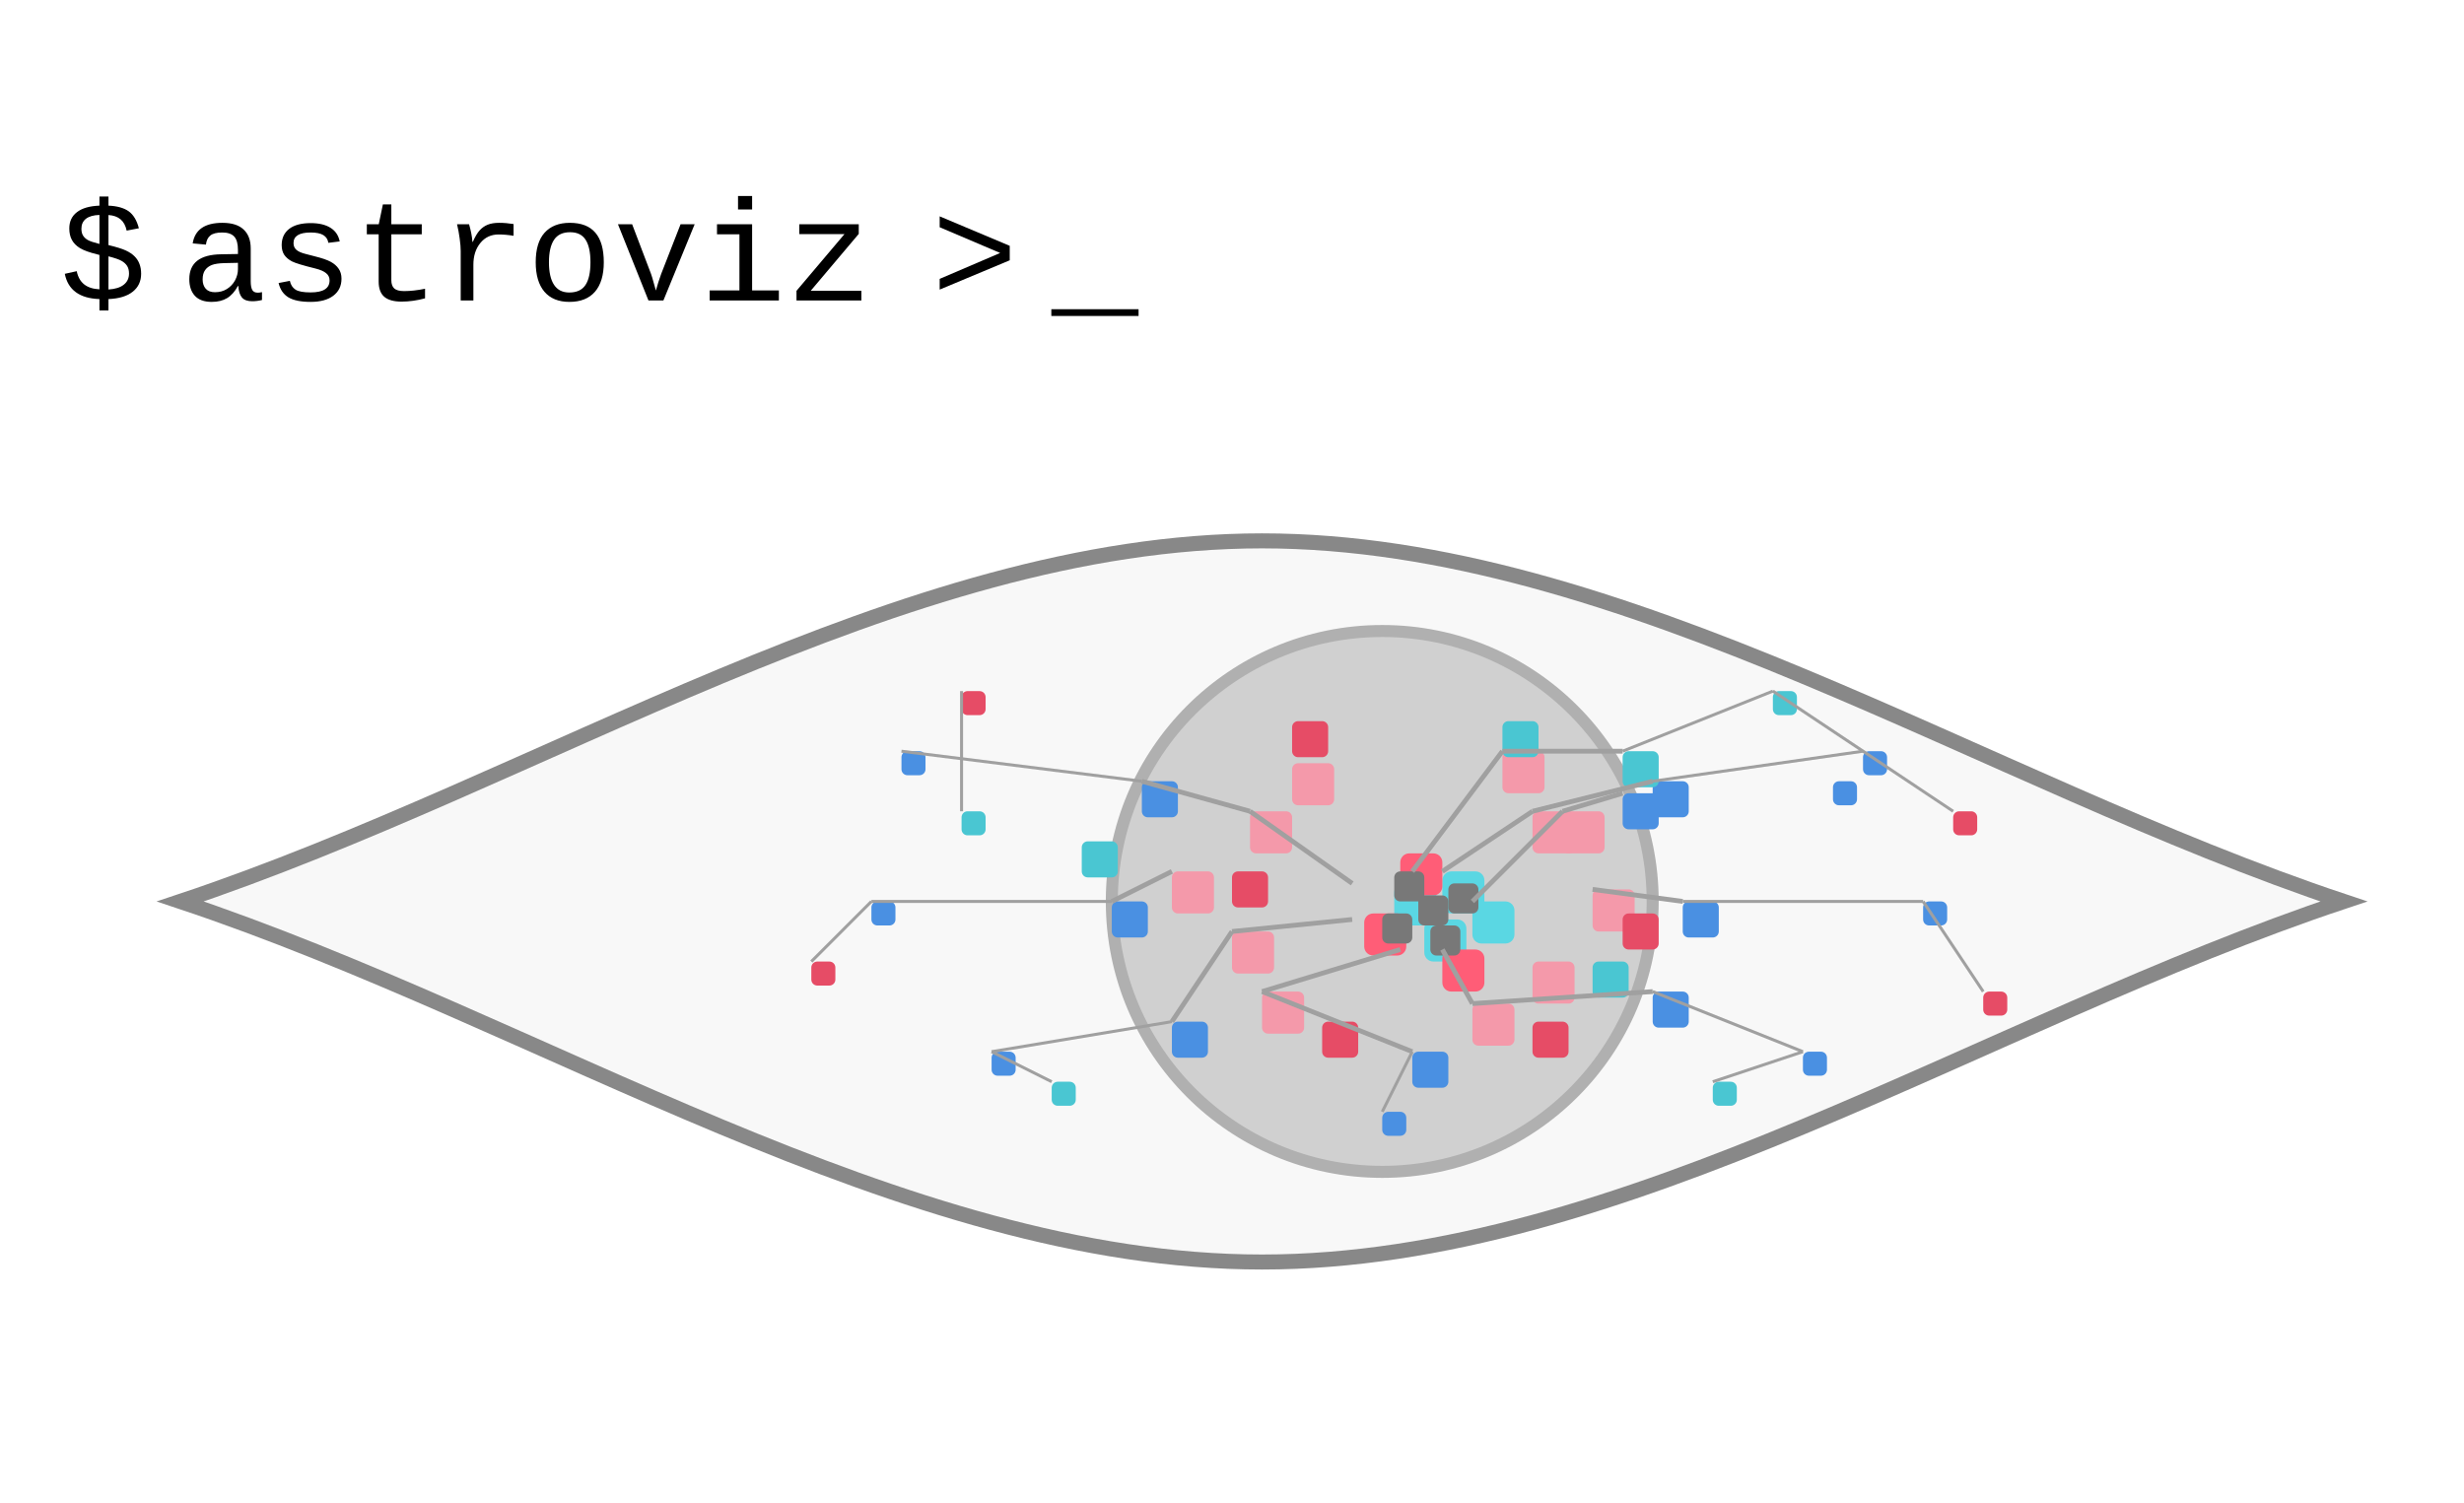
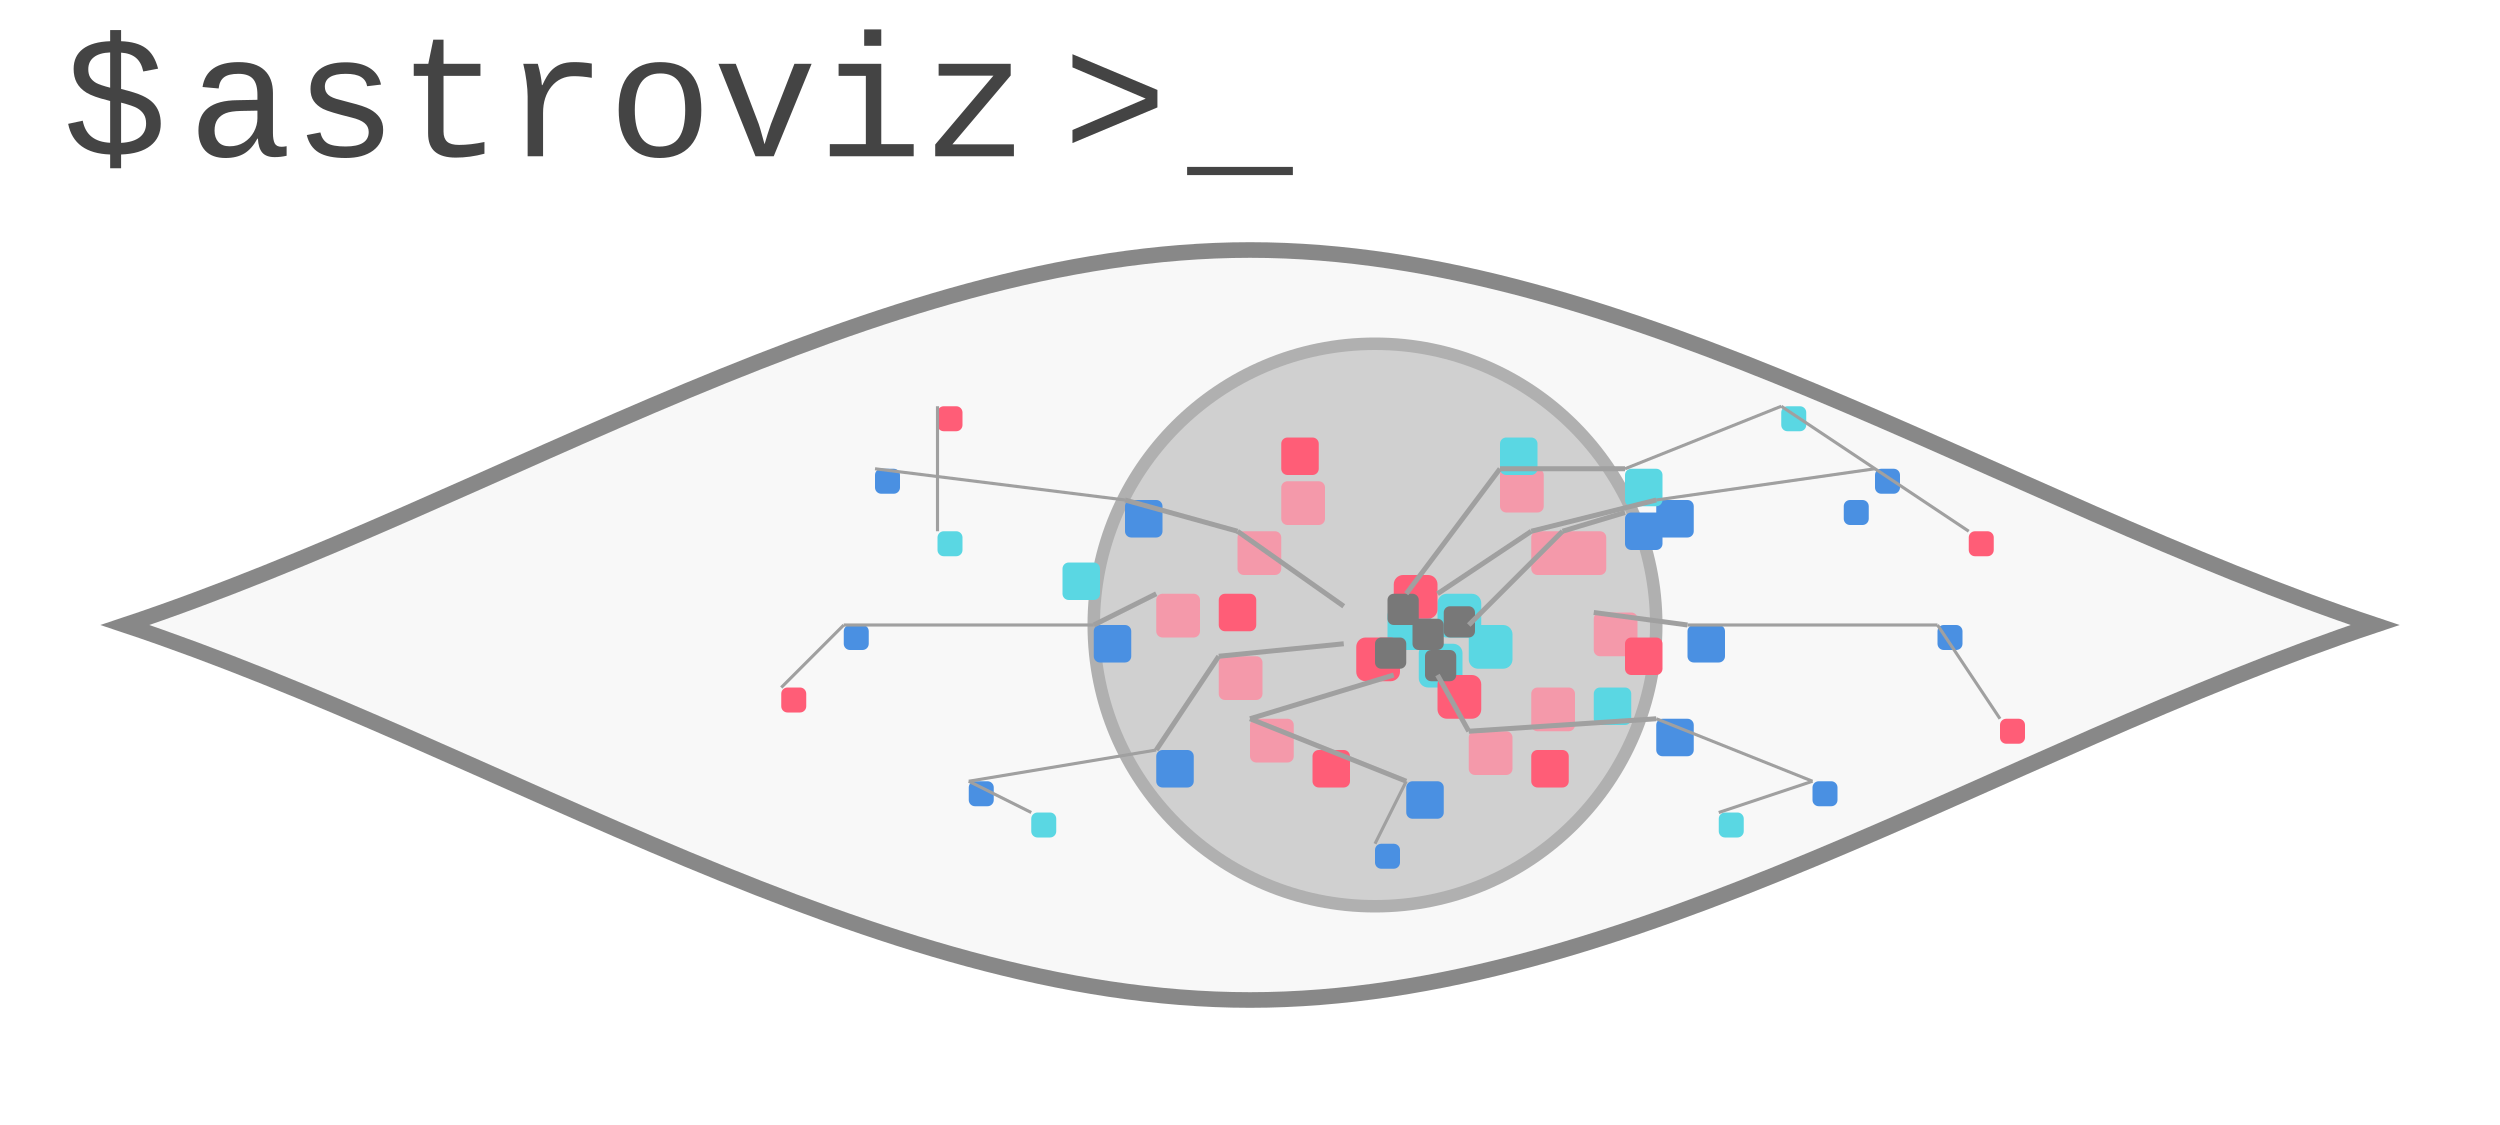
- <svg xmlns="http://www.w3.org/2000/svg" xmlns:xlink="http://www.w3.org/1999/xlink" viewBox="-10 0 410 250">
-   <text x="0" y="50" font-family="'Courier New', monospace" font-size="24" fill="#000000">
-     <tspan x="0" y="50">$</tspan>
-     <tspan x="20" y="50"> astroviz</tspan>
-     <tspan x="145" y="50"> &gt;</tspan>
-     <tspan id="cursor" x="165" y="50">_</tspan>
+ <svg xmlns="http://www.w3.org/2000/svg" xmlns:xlink="http://www.w3.org/1999/xlink" viewBox="0 50 400 180">
+   <text x="10" y="75" font-family="'Courier New', monospace" font-size="28" fill="#444444">
+     <tspan x="10" y="75">$</tspan>
+     <tspan x="30" y="75"> astroviz</tspan>
+     <tspan x="170" y="75"> &gt;</tspan>
+     <tspan id="cursor" x="190" y="75">_</tspan>
  </text>
  <animate xlink:href="#cursor" attributeName="opacity" values="0;1;1;0" dur="1.5s" repeatCount="indefinite" />
  <path d="M200,90            C140,90 80,130 20,150            C80,170 140,210 200,210            C260,210 320,170 380,150            C320,130 260,90 200,90 Z" fill="#f8f8f8" stroke="#888888" stroke-width="2.5" />
  <circle cx="220" cy="150" r="45" fill="#d0d0d0" stroke="#b0b0b0" stroke-width="2" />
  <rect x="230" y="145" width="7" height="7" fill="#5ad7e3" rx="1.5" ry="1.5" />
  <rect x="222" y="147" width="7" height="7" fill="#5ad7e3" rx="1.5" ry="1.5" />
  <rect x="227" y="153" width="7" height="7" fill="#5ad7e3" rx="1.5" ry="1.5" />
  <rect x="235" y="150" width="7" height="7" fill="#5ad7e3" rx="1.5" ry="1.5" />
  <rect x="223" y="142" width="7" height="7" fill="#ff5d77" rx="1.5" ry="1.5" />
  <rect x="217" y="152" width="7" height="7" fill="#ff5d77" rx="1.5" ry="1.5" />
  <rect x="230" y="158" width="7" height="7" fill="#ff5d77" rx="1.5" ry="1.5" />
  <rect x="226" y="149" width="5" height="5" fill="#787878" rx="1" ry="1" />
  <rect x="222" y="145" width="5" height="5" fill="#787878" rx="1" ry="1" />
  <rect x="231" y="147" width="5" height="5" fill="#787878" rx="1" ry="1" />
  <rect x="220" y="152" width="5" height="5" fill="#787878" rx="1" ry="1" />
  <rect x="228" y="154" width="5" height="5" fill="#787878" rx="1" ry="1" />
  <rect x="245" y="135" width="7" height="7" fill="#f499aa" rx="1" ry="1" />
  <rect x="198" y="135" width="7" height="7" fill="#f499aa" rx="1" ry="1" />
  <rect x="195" y="155" width="7" height="7" fill="#f499aa" rx="1" ry="1" />
  <rect x="245" y="160" width="7" height="7" fill="#f499aa" rx="1" ry="1" />
  <rect x="240" y="125" width="7" height="7" fill="#f499aa" rx="1" ry="1" />
  <rect x="205" y="127" width="7" height="7" fill="#f499aa" rx="1" ry="1" />
  <rect x="185" y="145" width="7" height="7" fill="#f499aa" rx="1" ry="1" />
  <rect x="200" y="165" width="7" height="7" fill="#f499aa" rx="1" ry="1" />
  <rect x="235" y="167" width="7" height="7" fill="#f499aa" rx="1" ry="1" />
  <rect x="255" y="148" width="7" height="7" fill="#f499aa" rx="1" ry="1" />
  <rect x="250" y="135" width="7" height="7" fill="#f499aa" rx="1" ry="1" />
  <rect x="265" y="130" width="6" height="6" fill="#4a90e2" rx="1" ry="1" />
  <rect x="180" y="130" width="6" height="6" fill="#4a90e2" rx="1" ry="1" />
  <rect x="175" y="150" width="6" height="6" fill="#4a90e2" rx="1" ry="1" />
  <rect x="185" y="170" width="6" height="6" fill="#4a90e2" rx="1" ry="1" />
  <rect x="225" y="175" width="6" height="6" fill="#4a90e2" rx="1" ry="1" />
  <rect x="265" y="165" width="6" height="6" fill="#4a90e2" rx="1" ry="1" />
  <rect x="270" y="150" width="6" height="6" fill="#4a90e2" rx="1" ry="1" />
  <rect x="260" y="132" width="6" height="6" fill="#4a90e2" rx="1" ry="1" />
-   <rect x="170" y="140" width="6" height="6" fill="#4ac6d2" rx="1" ry="1" />
-   <rect x="255" y="160" width="6" height="6" fill="#4ac6d2" rx="1" ry="1" />
-   <rect x="260" y="125" width="6" height="6" fill="#4ac6d2" rx="1" ry="1" />
-   <rect x="240" y="120" width="6" height="6" fill="#4ac6d2" rx="1" ry="1" />
-   <rect x="205" y="120" width="6" height="6" fill="#e64c66" rx="1" ry="1" />
-   <rect x="195" y="145" width="6" height="6" fill="#e64c66" rx="1" ry="1" />
-   <rect x="210" y="170" width="6" height="6" fill="#e64c66" rx="1" ry="1" />
-   <rect x="245" y="170" width="6" height="6" fill="#e64c66" rx="1" ry="1" />
-   <rect x="260" y="152" width="6" height="6" fill="#e64c66" rx="1" ry="1" />
+   <rect x="170" y="140" width="6" height="6" fill="#5ad7e3" rx="1" ry="1" />
+   <rect x="255" y="160" width="6" height="6" fill="#5ad7e3" rx="1" ry="1" />
+   <rect x="260" y="125" width="6" height="6" fill="#5ad7e3" rx="1" ry="1" />
+   <rect x="240" y="120" width="6" height="6" fill="#5ad7e3" rx="1" ry="1" />
+   <rect x="205" y="120" width="6" height="6" fill="#ff5d77" rx="1" ry="1" />
+   <rect x="195" y="145" width="6" height="6" fill="#ff5d77" rx="1" ry="1" />
+   <rect x="210" y="170" width="6" height="6" fill="#ff5d77" rx="1" ry="1" />
+   <rect x="245" y="170" width="6" height="6" fill="#ff5d77" rx="1" ry="1" />
+   <rect x="260" y="152" width="6" height="6" fill="#ff5d77" rx="1" ry="1" />
  <rect x="300" y="125" width="4" height="4" fill="#4a90e2" rx="1" ry="1" />
  <rect x="140" y="125" width="4" height="4" fill="#4a90e2" rx="1" ry="1" />
  <rect x="135" y="150" width="4" height="4" fill="#4a90e2" rx="1" ry="1" />
  <rect x="155" y="175" width="4" height="4" fill="#4a90e2" rx="1" ry="1" />
  <rect x="220" y="185" width="4" height="4" fill="#4a90e2" rx="1" ry="1" />
  <rect x="290" y="175" width="4" height="4" fill="#4a90e2" rx="1" ry="1" />
  <rect x="310" y="150" width="4" height="4" fill="#4a90e2" rx="1" ry="1" />
  <rect x="295" y="130" width="4" height="4" fill="#4a90e2" rx="1" ry="1" />
-   <rect x="285" y="115" width="4" height="4" fill="#4ac6d2" rx="1" ry="1" />
-   <rect x="150" y="135" width="4" height="4" fill="#4ac6d2" rx="1" ry="1" />
-   <rect x="165" y="180" width="4" height="4" fill="#4ac6d2" rx="1" ry="1" />
-   <rect x="275" y="180" width="4" height="4" fill="#4ac6d2" rx="1" ry="1" />
-   <rect x="315" y="135" width="4" height="4" fill="#e64c66" rx="1" ry="1" />
-   <rect x="125" y="160" width="4" height="4" fill="#e64c66" rx="1" ry="1" />
-   <rect x="150" y="115" width="4" height="4" fill="#e64c66" rx="1" ry="1" />
-   <rect x="320" y="165" width="4" height="4" fill="#e64c66" rx="1" ry="1" />
+   <rect x="285" y="115" width="4" height="4" fill="#5ad7e3" rx="1" ry="1" />
+   <rect x="150" y="135" width="4" height="4" fill="#5ad7e3" rx="1" ry="1" />
+   <rect x="165" y="180" width="4" height="4" fill="#5ad7e3" rx="1" ry="1" />
+   <rect x="275" y="180" width="4" height="4" fill="#5ad7e3" rx="1" ry="1" />
+   <rect x="315" y="135" width="4" height="4" fill="#ff5d77" rx="1" ry="1" />
+   <rect x="125" y="160" width="4" height="4" fill="#ff5d77" rx="1" ry="1" />
+   <rect x="150" y="115" width="4" height="4" fill="#ff5d77" rx="1" ry="1" />
+   <rect x="320" y="165" width="4" height="4" fill="#ff5d77" rx="1" ry="1" />
  <line x1="225" y1="145" x2="240" y2="125" stroke="#a0a0a0" stroke-width="0.8" />
  <line x1="215" y1="147" x2="198" y2="135" stroke="#a0a0a0" stroke-width="0.8" />
  <line x1="215" y1="153" x2="195" y2="155" stroke="#a0a0a0" stroke-width="0.8" />
  <line x1="223" y1="158" x2="200" y2="165" stroke="#a0a0a0" stroke-width="0.8" />
  <line x1="230" y1="158" x2="235" y2="167" stroke="#a0a0a0" stroke-width="0.8" />
  <line x1="235" y1="150" x2="250" y2="135" stroke="#a0a0a0" stroke-width="0.8" />
  <line x1="230" y1="145" x2="245" y2="135" stroke="#a0a0a0" stroke-width="0.8" />
  <line x1="245" y1="135" x2="265" y2="130" stroke="#a0a0a0" stroke-width="0.8" />
  <line x1="240" y1="125" x2="260" y2="125" stroke="#a0a0a0" stroke-width="0.8" />
  <line x1="198" y1="135" x2="180" y2="130" stroke="#a0a0a0" stroke-width="0.8" />
  <line x1="185" y1="145" x2="175" y2="150" stroke="#a0a0a0" stroke-width="0.8" />
  <line x1="195" y1="155" x2="185" y2="170" stroke="#a0a0a0" stroke-width="0.8" />
  <line x1="200" y1="165" x2="225" y2="175" stroke="#a0a0a0" stroke-width="0.8" />
  <line x1="235" y1="167" x2="265" y2="165" stroke="#a0a0a0" stroke-width="0.8" />
  <line x1="255" y1="148" x2="270" y2="150" stroke="#a0a0a0" stroke-width="0.8" />
  <line x1="250" y1="135" x2="260" y2="132" stroke="#a0a0a0" stroke-width="0.8" />
  <line x1="265" y1="130" x2="300" y2="125" stroke="#a0a0a0" stroke-width="0.5" />
  <line x1="260" y1="125" x2="285" y2="115" stroke="#a0a0a0" stroke-width="0.5" />
  <line x1="180" y1="130" x2="140" y2="125" stroke="#a0a0a0" stroke-width="0.5" />
  <line x1="175" y1="150" x2="135" y2="150" stroke="#a0a0a0" stroke-width="0.5" />
  <line x1="185" y1="170" x2="155" y2="175" stroke="#a0a0a0" stroke-width="0.5" />
  <line x1="225" y1="175" x2="220" y2="185" stroke="#a0a0a0" stroke-width="0.5" />
  <line x1="265" y1="165" x2="290" y2="175" stroke="#a0a0a0" stroke-width="0.5" />
  <line x1="270" y1="150" x2="310" y2="150" stroke="#a0a0a0" stroke-width="0.5" />
  <line x1="285" y1="115" x2="315" y2="135" stroke="#a0a0a0" stroke-width="0.5" />
  <line x1="150" y1="135" x2="150" y2="115" stroke="#a0a0a0" stroke-width="0.5" />
  <line x1="135" y1="150" x2="125" y2="160" stroke="#a0a0a0" stroke-width="0.5" />
  <line x1="155" y1="175" x2="165" y2="180" stroke="#a0a0a0" stroke-width="0.5" />
  <line x1="290" y1="175" x2="275" y2="180" stroke="#a0a0a0" stroke-width="0.5" />
  <line x1="310" y1="150" x2="320" y2="165" stroke="#a0a0a0" stroke-width="0.5" />
</svg>
